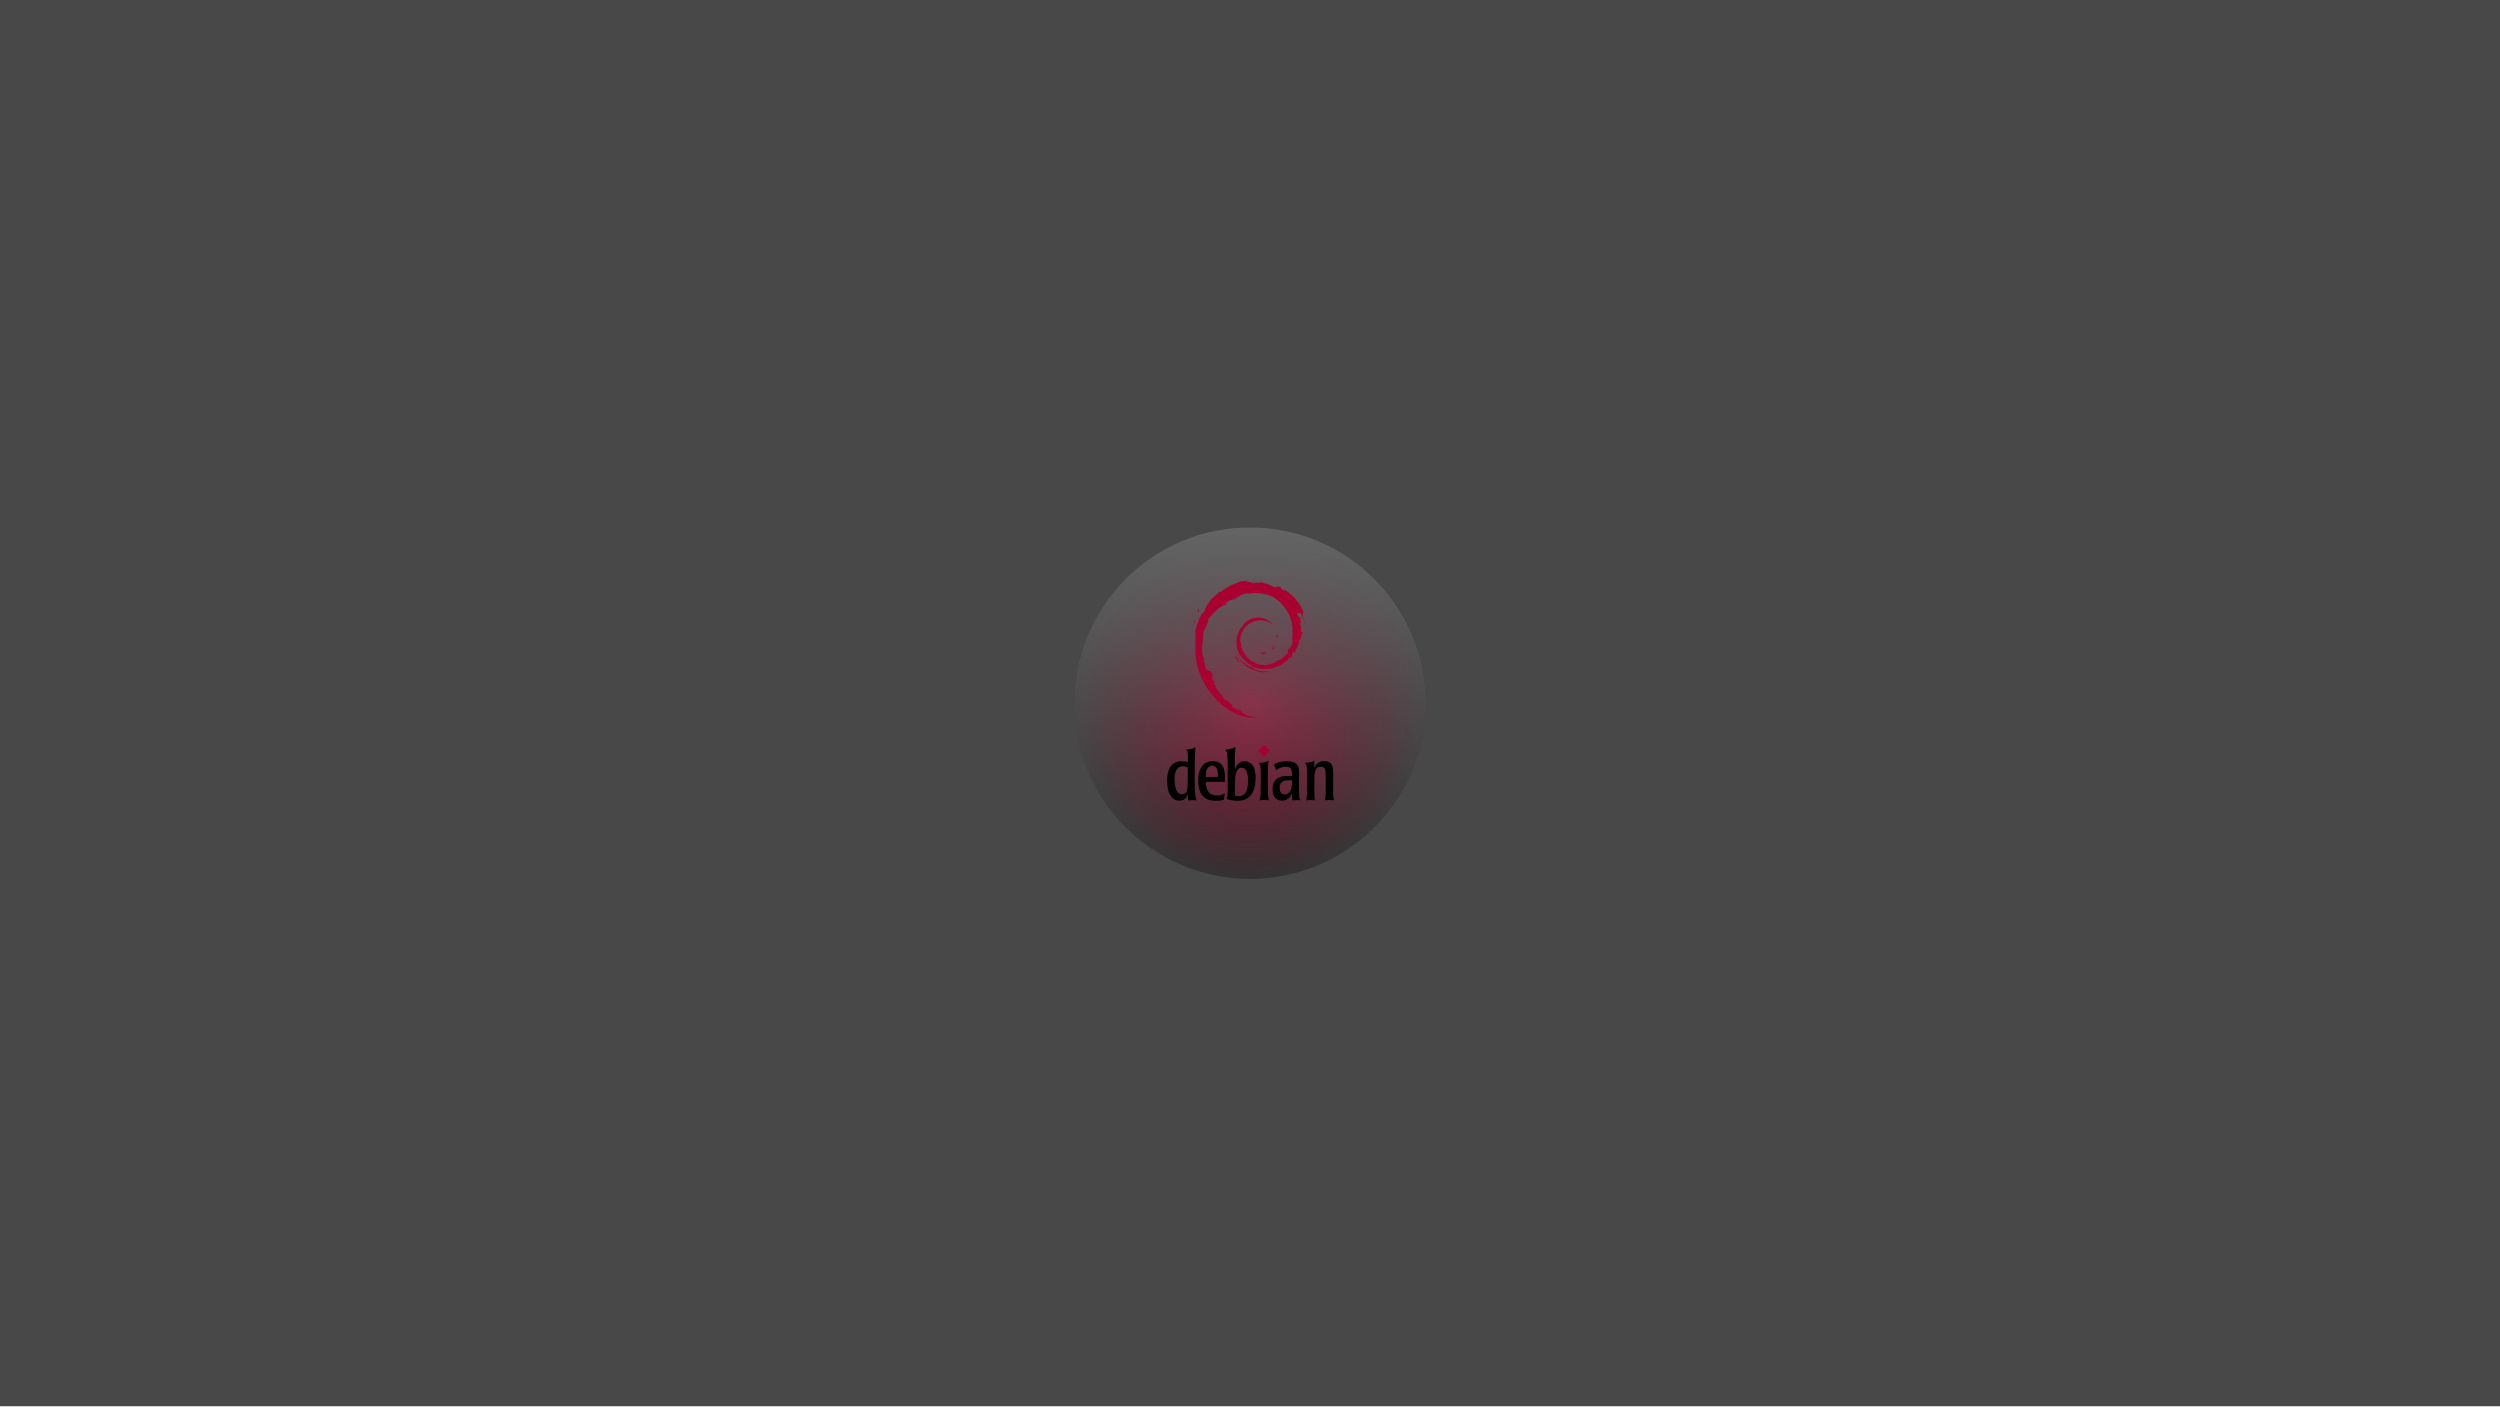
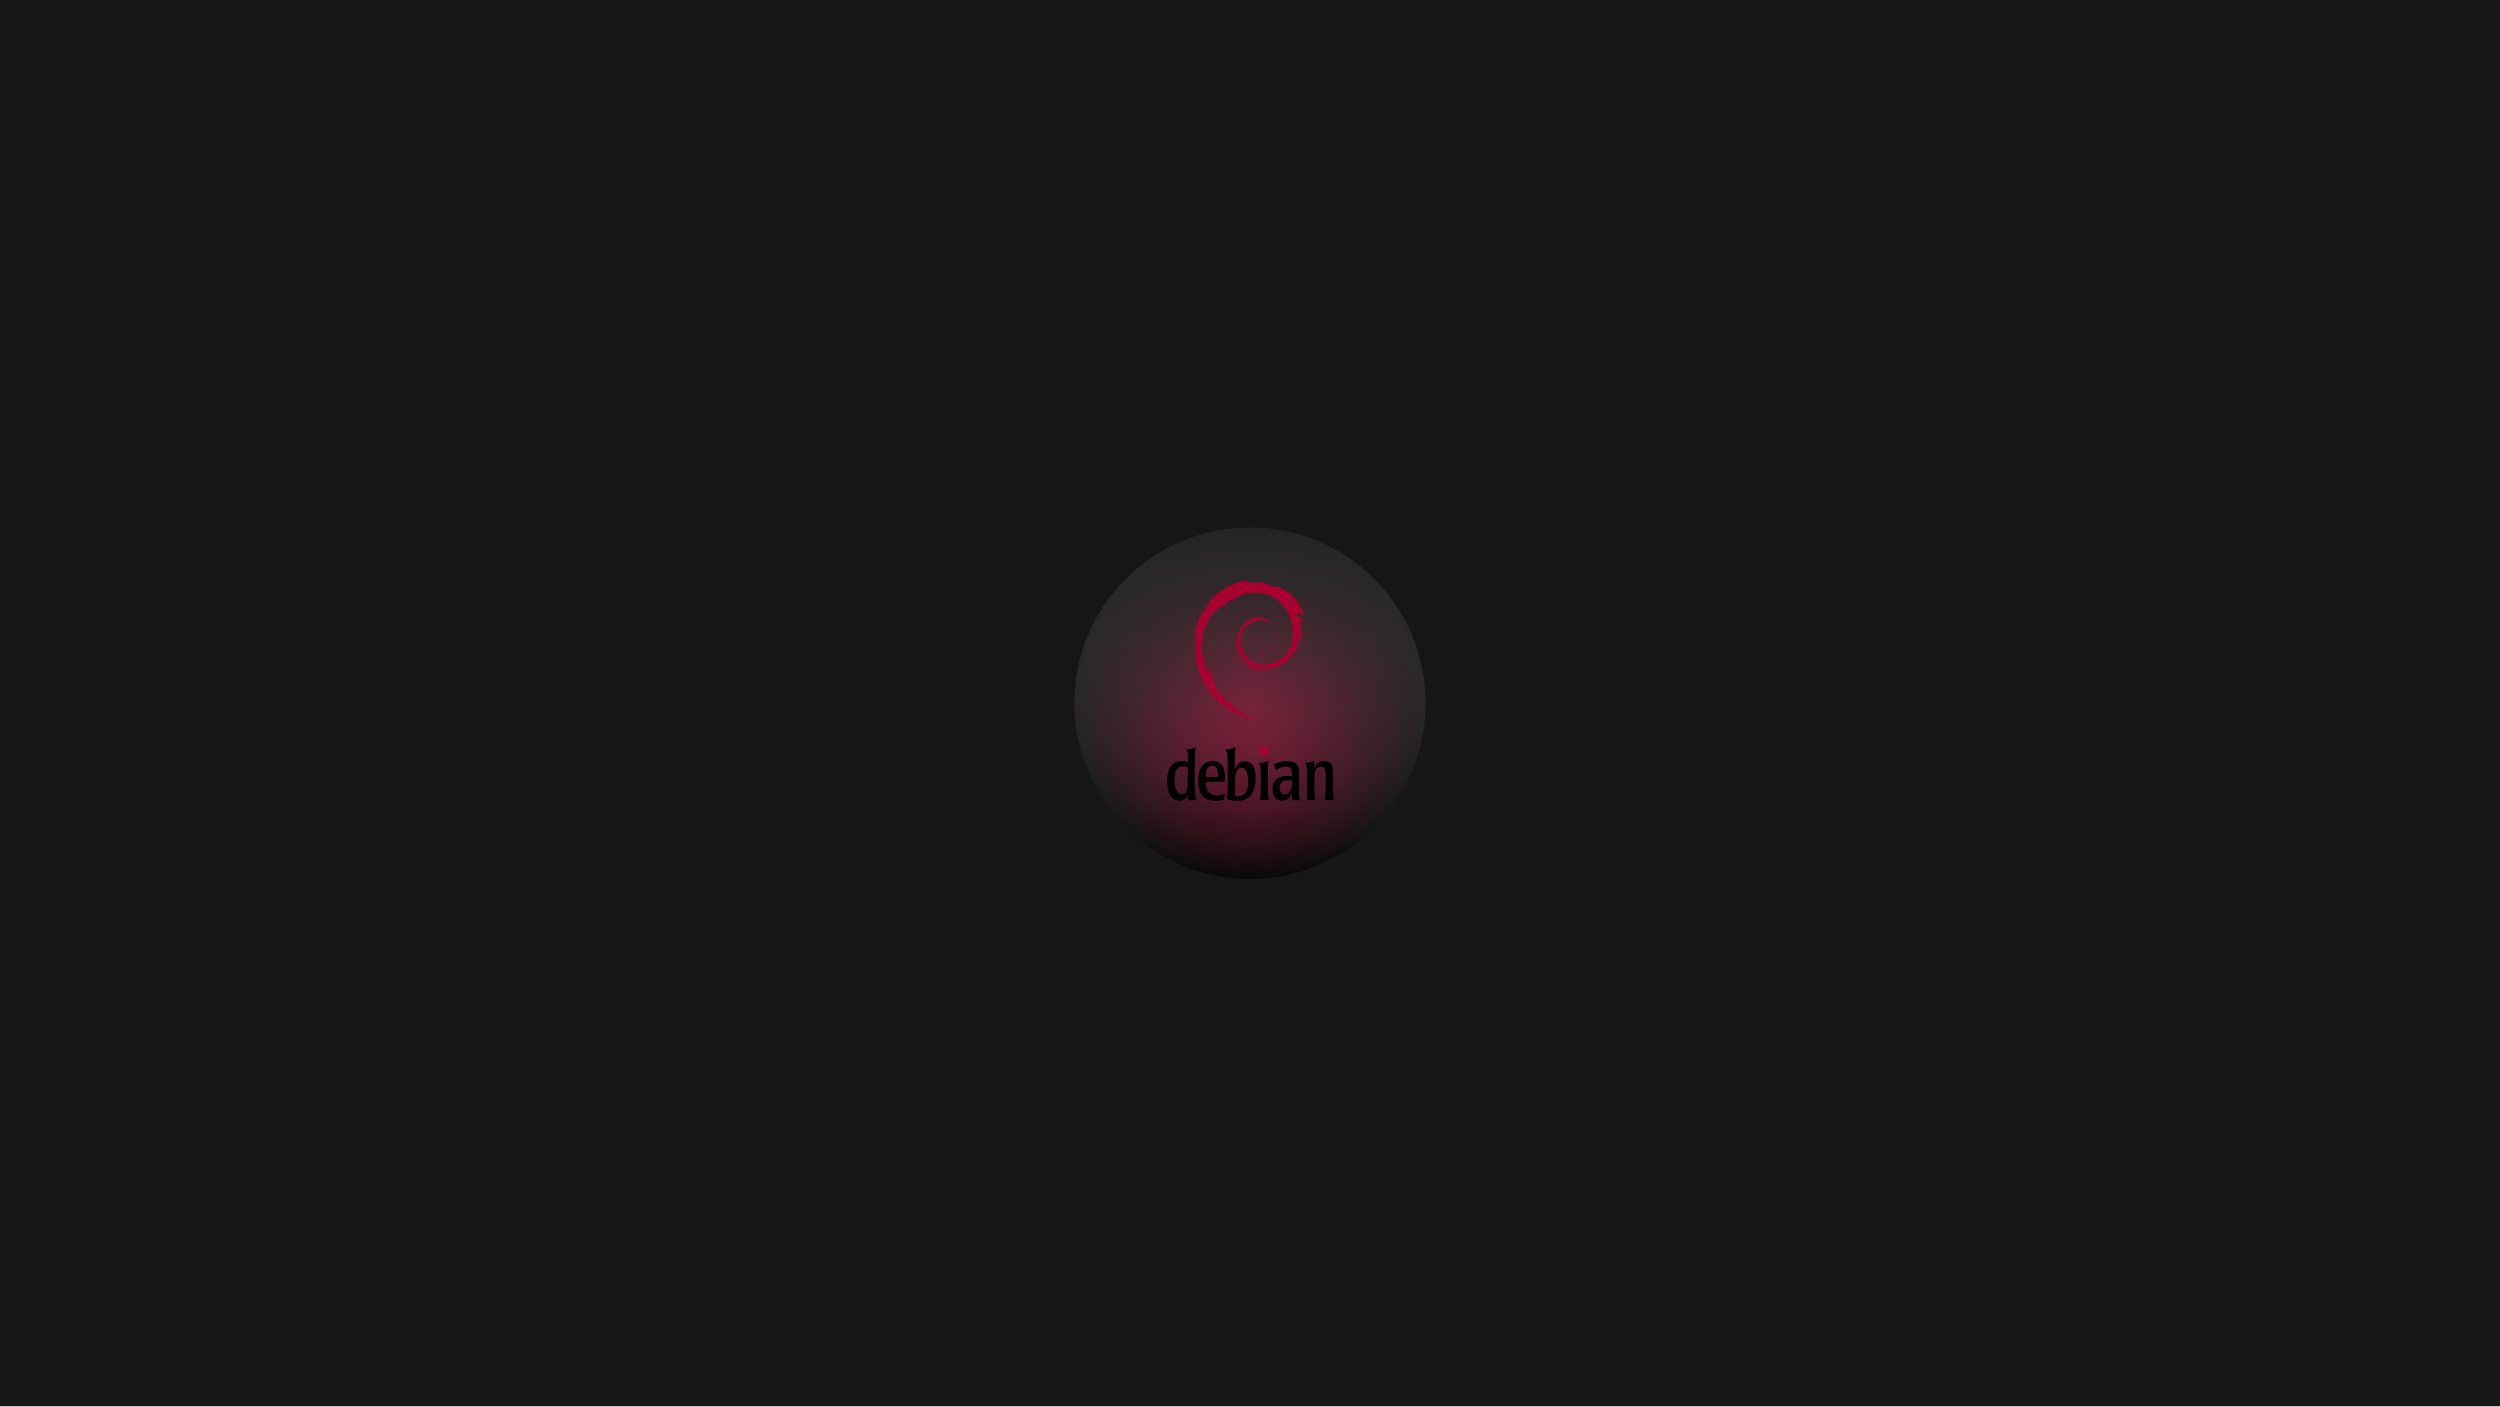
<svg xmlns="http://www.w3.org/2000/svg" xmlns:ns1="http://www.openswatchbook.org/uri/2009/osb" xmlns:xlink="http://www.w3.org/1999/xlink" id="svg3004" version="1.1" width="1920" height="1080" xml:space="preserve">
  <defs id="defs3008">
    <linearGradient id="linearGradient4164">
      <stop style="stop-color:#a80030;stop-opacity:1;" offset="0" id="stop4166" />
      <stop style="stop-color:#a80030;stop-opacity:0;" offset="1" id="stop4168" />
    </linearGradient>
    <linearGradient id="linearGradient5303">
      <stop style="stop-color:#f26711;stop-opacity:1;" offset="0" id="stop5305" />
      <stop style="stop-color:#f26711;stop-opacity:0;" offset="1" id="stop5307" />
    </linearGradient>
    <linearGradient id="linearGradient5267">
      <stop style="stop-color:#666666;stop-opacity:1;" offset="0" id="stop5269" />
      <stop style="stop-color:#666666;stop-opacity:0;" offset="1" id="stop5271" />
    </linearGradient>
    <linearGradient id="linearGradient5251" ns1:paint="solid">
      <stop style="stop-color:#666666;stop-opacity:1;" offset="0" id="stop5253" />
    </linearGradient>
    <linearGradient xlink:href="#linearGradient5267" id="linearGradient5273" x1="-395.365" y1="-212.642" x2="4.763" y2="-212.642" gradientUnits="userSpaceOnUse" />
    <radialGradient xlink:href="#linearGradient5303" id="radialGradient5325" cx="-163.148" cy="-366.263" fx="-163.148" fy="-366.263" r="144.094" gradientTransform="matrix(1,0,0,0.9338842,0,-24.21576)" gradientUnits="userSpaceOnUse" />
    <radialGradient xlink:href="#linearGradient4164" id="radialGradient4170" cx="1447.778" cy="-272.917" fx="1447.778" fy="-272.917" r="223.333" gradientTransform="matrix(1,0,0,0.9751244,0,-6.788974)" gradientUnits="userSpaceOnUse" />
    <radialGradient xlink:href="#linearGradient4164-9" id="radialGradient4170-9" cx="1447.778" cy="-272.917" fx="1447.778" fy="-272.917" r="223.333" gradientTransform="matrix(1,0,0,0.9751244,0,-6.788974)" gradientUnits="userSpaceOnUse" />
    <linearGradient id="linearGradient4164-9">
      <stop style="stop-color:#a80030;stop-opacity:1;" offset="0" id="stop4166-0" />
      <stop style="stop-color:#a80030;stop-opacity:0;" offset="1" id="stop4168-2" />
    </linearGradient>
    <radialGradient r="223.333" fy="-272.917" fx="1447.778" cy="-272.917" cx="1447.778" gradientTransform="matrix(1,0,0,0.9751244,0,-6.788974)" gradientUnits="userSpaceOnUse" id="radialGradient4206" xlink:href="#linearGradient4164-9" />
    <radialGradient xlink:href="#linearGradient4164" id="radialGradient14319" gradientUnits="userSpaceOnUse" gradientTransform="matrix(1,0,0,0.9751244,0,-6.788974)" cx="1447.778" cy="-272.917" fx="1447.778" fy="-272.917" r="223.333" />
    <linearGradient xlink:href="#linearGradient5267" id="linearGradient14321" gradientUnits="userSpaceOnUse" x1="-395.365" y1="-212.642" x2="4.763" y2="-212.642" />
    <linearGradient xlink:href="#linearGradient5267" id="linearGradient14345" gradientUnits="userSpaceOnUse" x1="-395.365" y1="-212.642" x2="4.763" y2="-212.642" />
    <radialGradient xlink:href="#linearGradient4164" id="radialGradient14347" gradientUnits="userSpaceOnUse" gradientTransform="matrix(1,0,0,0.9751244,0,-6.788974)" cx="1447.778" cy="-272.917" fx="1447.778" fy="-272.917" r="223.333" />
    <radialGradient xlink:href="#linearGradient4164" id="radialGradient14931" gradientUnits="userSpaceOnUse" gradientTransform="matrix(1,0,0,0.9751244,0,-6.788974)" cx="1447.778" cy="-272.917" fx="1447.778" fy="-272.917" r="223.333" />
    <linearGradient xlink:href="#linearGradient5267" id="linearGradient14933" gradientUnits="userSpaceOnUse" x1="-395.365" y1="-212.642" x2="4.763" y2="-212.642" />
    <radialGradient xlink:href="#linearGradient4164" id="radialGradient14961" gradientUnits="userSpaceOnUse" gradientTransform="matrix(1,0,0,0.9751244,0,-6.788974)" cx="1447.778" cy="-272.917" fx="1447.778" fy="-272.917" r="223.333" />
    <linearGradient xlink:href="#linearGradient5267" id="linearGradient14963" gradientUnits="userSpaceOnUse" x1="-395.365" y1="-212.642" x2="4.763" y2="-212.642" />
    <radialGradient xlink:href="#linearGradient4164" id="radialGradient14989" gradientUnits="userSpaceOnUse" gradientTransform="matrix(1,0,0,0.9751244,0,-6.788974)" cx="1447.778" cy="-272.917" fx="1447.778" fy="-272.917" r="223.333" />
    <linearGradient xlink:href="#linearGradient5267" id="linearGradient14991" gradientUnits="userSpaceOnUse" x1="-395.365" y1="-212.642" x2="4.763" y2="-212.642" />
    <linearGradient xlink:href="#linearGradient5267" id="linearGradient15015" gradientUnits="userSpaceOnUse" x1="-395.365" y1="-212.642" x2="4.763" y2="-212.642" />
    <linearGradient xlink:href="#linearGradient5267" id="linearGradient3725" gradientUnits="userSpaceOnUse" x1="-395.365" y1="-212.642" x2="4.763" y2="-212.642" />
    <radialGradient r="125.556" fy="-292.917" fx="-318.889" cy="-292.917" cx="-318.889" gradientTransform="matrix(1,0,0,1.061947,0,18.14526)" gradientUnits="userSpaceOnUse" id="radialGradient3812" xlink:href="#linearGradient3787-8" />
    <linearGradient id="linearGradient3787-8">
      <stop style="stop-color:#000000;stop-opacity:1;" offset="0" id="stop3789-9" />
      <stop style="stop-color:#000000;stop-opacity:0;" offset="1" id="stop3791-4" />
    </linearGradient>
    <radialGradient r="125.556" fy="-292.917" fx="-318.889" cy="-292.917" cx="-318.889" gradientTransform="matrix(1,0,0,1.061947,0,18.14526)" gradientUnits="userSpaceOnUse" id="radialGradient6789" xlink:href="#linearGradient3787-8" />
    <radialGradient xlink:href="#linearGradient3787-8" id="radialGradient4790" gradientUnits="userSpaceOnUse" gradientTransform="matrix(1,0,0,1.061947,0,18.14526)" cx="-318.889" cy="-292.917" fx="-318.889" fy="-292.917" r="125.556" />
    <radialGradient xlink:href="#linearGradient4164" id="radialGradient4792" gradientUnits="userSpaceOnUse" gradientTransform="matrix(1,0,0,0.9751244,0,-6.788974)" cx="1447.778" cy="-272.917" fx="1447.778" fy="-272.917" r="223.333" />
    <linearGradient xlink:href="#linearGradient5267" id="linearGradient4794" gradientUnits="userSpaceOnUse" x1="-395.365" y1="-212.642" x2="4.763" y2="-212.642" />
    <radialGradient xlink:href="#linearGradient3787-8-7" id="radialGradient3863" gradientUnits="userSpaceOnUse" gradientTransform="matrix(1,0,0,1.061947,0,18.14526)" cx="-318.889" cy="-292.917" fx="-318.889" fy="-292.917" r="125.556" />
    <linearGradient id="linearGradient3787-8-7">
      <stop style="stop-color:#000000;stop-opacity:1;" offset="0" id="stop3789-9-5" />
      <stop style="stop-color:#000000;stop-opacity:0;" offset="1" id="stop3791-4-4" />
    </linearGradient>
    <radialGradient xlink:href="#linearGradient4164-0" id="radialGradient3861" gradientUnits="userSpaceOnUse" gradientTransform="matrix(1,0,0,0.9751244,0,-6.788974)" cx="1447.778" cy="-272.917" fx="1447.778" fy="-272.917" r="223.333" />
    <linearGradient id="linearGradient4164-0">
      <stop style="stop-color:#a80030;stop-opacity:1;" offset="0" id="stop4166-3" />
      <stop style="stop-color:#a80030;stop-opacity:0;" offset="1" id="stop4168-7" />
    </linearGradient>
    <linearGradient xlink:href="#linearGradient5267-6" id="linearGradient3859" gradientUnits="userSpaceOnUse" x1="-395.365" y1="-212.642" x2="4.763" y2="-212.642" />
    <linearGradient id="linearGradient5267-6">
-       <stop style="stop-color:#646464;stop-opacity:1;" offset="0" id="stop5269-4" />
+       <stop style="stop-color:#242424;stop-opacity:1;" offset="0" id="stop5269-4" />
      <stop style="stop-color:#666666;stop-opacity:0;" offset="1" id="stop5271-5" />
    </linearGradient>
+     <linearGradient xlink:href="#linearGradient5267-6" id="linearGradient3851" gradientUnits="userSpaceOnUse" x1="-395.365" y1="-212.642" x2="4.763" y2="-212.642" />
+     <radialGradient xlink:href="#linearGradient4164-0" id="radialGradient3853" gradientUnits="userSpaceOnUse" gradientTransform="matrix(1,0,0,0.9751244,0,-6.788974)" cx="1447.778" cy="-272.917" fx="1447.778" fy="-272.917" r="223.333" />
+     <radialGradient xlink:href="#linearGradient3787-8-7" id="radialGradient3855" gradientUnits="userSpaceOnUse" gradientTransform="matrix(1,0,0,1.061947,0,18.14526)" cx="-318.889" cy="-292.917" fx="-318.889" fy="-292.917" r="125.556" />
  </defs>
  <g id="g3012" transform="matrix(1.25,0,0,-1.25,0,1080)">
-     <rect style="fill:#484848;fill-opacity:1;stroke:none" id="rect3036" width="1536" height="864" x="0" y="-864" transform="scale(1,-1)" />
-     <g transform="translate(660,949.8897)" id="g3865">
-       <path transform="matrix(1.08777,0,0,-1.008,253.295,-858.2697)" d="m -34.286,-337.679 c 0,59.173 -44.452,107.143 -99.286,107.143 -54.834,0 -99.286,-47.969 -99.286,-107.143 0,-59.173 44.452,-107.143 99.286,-107.143 54.834,0 99.286,47.969 99.286,107.143 z" id="path3219" style="fill:#323232;fill-opacity:1;fill-rule:nonzero;stroke:none" />
-       <path transform="matrix(0,0.860177,0.81,0,345.2625,-243.5889)" d="m -193.333,-292.917 c 0,73.638 -56.213,133.333 -125.556,133.333 -69.342,0 -125.556,-59.695 -125.556,-133.333 0,-73.638 56.213,-133.333 125.556,-133.333 69.342,0 125.556,59.695 125.556,133.333 z" id="path5277-0-3" style="opacity:0.75;fill:url(#radialGradient3863);fill-opacity:1;fill-rule:evenodd;stroke:none" />
-       <path transform="matrix(0.4835821,0,0,-0.4959184,-592.1194,-653.2341)" d="m 1671.111,-272.917 c 0,120.275 -99.99,217.778 -223.333,217.778 -123.344,0 -223.333,-97.502 -223.333,-217.778 0,-120.275 99.99,-217.778 223.333,-217.778 123.344,0 223.333,97.502 223.333,217.778 z" id="path4162-8" style="fill:url(#radialGradient3861);fill-opacity:1;fill-rule:nonzero;stroke:none" />
-       <path transform="matrix(0,-0.5398262,-0.5813513,0,-15.61974,-623.3183)" d="m 4.763,-212.642 c 0,102.6 -89.572,185.774 -200.064,185.774 -110.493,0 -200.064,-83.174 -200.064,-185.774 0,-102.6 89.572,-185.774 200.064,-185.774 110.493,0 200.064,83.174 200.064,185.774 z" id="path3806-5" style="fill:url(#linearGradient3859);fill-opacity:1;fill-rule:evenodd;stroke:none" />
-       <g transform="matrix(0.9444422,0,0,0.9444444,409.9989,-619.4453)" id="g14886-9">
+     <rect style="fill:#161616;fill-opacity:1;stroke:none" id="rect3036" width="1536" height="864" x="0" y="-864" transform="scale(1,-1)" />
+     <g id="g3829">
+       <path transform="matrix(1.08777,0,0,-1.008,913.295,91.62002)" d="m -34.286,-337.679 c 0,59.173 -44.452,107.143 -99.286,107.143 -54.834,0 -99.286,-47.969 -99.286,-107.143 0,-59.173 44.452,-107.143 99.286,-107.143 54.834,0 99.286,47.969 99.286,107.143 z" id="path3219" style="fill:#080808;fill-opacity:1;fill-rule:nonzero;stroke:none" />
+       <path transform="matrix(0,0.860177,0.81,0,1005.263,706.3009)" d="m -193.333,-292.917 a 125.556,133.333 0 1 1 -251.111,0 125.556,133.333 0 1 1 251.111,0 z" id="path5277-0-3" style="opacity:0.75;fill:url(#radialGradient3855);fill-opacity:1;fill-rule:evenodd;stroke:none" />
+       <path transform="matrix(0.4835821,0,0,-0.4959184,67.88056,296.6556)" d="m 1671.111,-272.917 a 223.333,217.778 0 1 1 -446.667,0 223.333,217.778 0 1 1 446.667,0 z" id="path4162-8" style="fill:url(#radialGradient3853);fill-opacity:1;fill-rule:nonzero;stroke:none" />
+       <path transform="matrix(0,-0.5398262,-0.5813513,0,644.3803,326.5714)" d="m 4.763,-212.642 a 200.064,185.774 0 1 1 -400.129,0 200.064,185.774 0 1 1 400.129,0 z" id="path3806-5" style="fill:url(#linearGradient3851);fill-opacity:1;fill-rule:evenodd;stroke:none" />
+       <g transform="matrix(0.9444422,0,0,0.9444444,1069.999,330.4444)" id="g14886-9">
        <path style="fill:#a80030" d="m -312.757,140.399 c -1.493,-0.02 0.281,-0.767 2.23,-1.068 0.541,0.422 1.026,0.845 1.462,1.259 -1.212,-0.297 -2.447,-0.304 -3.692,-0.191" id="path3220-5" />
        <path style="fill:#a80030" d="m -304.748,142.396 c 0.892,1.228 1.54,2.571 1.768,3.959 -0.201,-0.989 -0.735,-1.843 -1.243,-2.746 -2.79,-1.757 -0.264,1.043 -0.002,2.109 -2.999,-3.78 -0.414,-2.266 -0.524,-3.322" id="path3222-3" />
        <path style="fill:#a80030" d="m -301.787,150.093 c 0.182,2.689 -0.529,1.837 -0.767,0.813 0.278,-0.146 0.499,-1.896 0.767,-0.813" id="path3224-5" />
        <path style="fill:#a80030" d="m -318.42,186.838 c 0.797,-0.142 1.722,-0.252 1.59,-0.443 0.875,0.193 1.072,0.367 -1.59,0.443" id="path3226-4" />
        <path style="fill:#a80030" d="m -316.829,186.395 -0.56,-0.117 0.523,0.048 0.038,0.069" id="path3228-6" />
        <path style="fill:#a80030" d="m -291.983,149.074 c 0.09,-2.414 -0.704,-3.587 -1.423,-5.661 l -1.292,-0.642 c -1.056,-2.052 0.105,-1.303 -0.651,-2.934 -1.65,-1.466 -5.001,-4.585 -6.074,-4.871 -0.784,0.017 0.531,0.925 0.702,1.28 -2.207,-1.515 -1.771,-2.274 -5.147,-3.196 l -0.098,0.221 c -8.322,-3.916 -19.884,3.843 -19.732,14.43 -0.088,-0.671 -0.253,-0.504 -0.437,-0.773 -0.43,5.446 2.516,10.916 7.483,13.153 4.859,2.404 10.554,1.419 14.032,-1.827 -1.91,2.504 -5.716,5.158 -10.223,4.912 -4.417,-0.072 -8.55,-2.878 -9.929,-5.927 -2.262,-1.424 -2.526,-5.491 -3.511,-6.236 -1.328,-9.751 2.495,-13.962 8.962,-18.919 1.015,-0.685 0.286,-0.79 0.422,-1.312 -2.148,1.005 -4.114,2.524 -5.733,4.383 0.859,-1.256 1.785,-2.477 2.983,-3.436 -2.027,0.684 -4.734,4.909 -5.522,5.08 3.492,-6.252 14.165,-10.965 19.757,-8.626 -2.588,-0.096 -5.874,-0.053 -8.779,1.021 -1.224,0.628 -2.881,1.928 -2.585,2.171 7.629,-2.848 15.508,-2.156 22.108,3.134 1.68,1.309 3.515,3.534 4.045,3.564 -0.798,-1.201 0.137,-0.577 -0.477,-1.637 1.67,2.699 -0.728,1.099 1.728,4.66 l 0.907,-1.249 c -0.34,2.242 2.782,4.961 2.465,8.504 0.716,1.083 0.798,-1.167 0.039,-3.659 1.054,2.764 0.279,3.209 0.548,5.491 0.291,-0.767 0.677,-1.582 0.874,-2.392 -0.687,2.673 0.702,4.499 1.048,6.052 -0.342,0.15 -1.06,-1.181 -1.226,1.974 0.025,1.371 0.383,0.718 0.52,1.056 -0.268,0.155 -0.974,1.206 -1.403,3.221 0.309,0.475 0.831,-1.228 1.255,-1.297 -0.273,1.602 -0.741,2.823 -0.761,4.053 -1.239,2.588 -0.439,-0.346 -1.442,1.111 -1.319,4.11 1.093,0.954 1.257,2.82 1.996,-2.892 3.134,-7.378 3.659,-9.236 -0.4,2.265 -1.044,4.46 -1.832,6.583 0.608,-0.257 -0.978,4.659 0.79,1.404 -1.887,6.939 -8.071,13.423 -13.76,16.464 0.694,-0.636 1.573,-1.436 1.259,-1.562 -2.831,1.683 -2.334,1.816 -2.739,2.528 -2.303,0.938 -2.457,-0.077 -3.98,-0.002 -4.346,2.306 -5.183,2.061 -9.183,3.504 l 0.182,-0.851 c -2.878,0.959 -3.354,-0.362 -6.464,-0.002 -0.189,0.147 0.997,0.536 1.974,0.676 -2.783,-0.368 -2.654,0.549 -5.377,-0.101 0.67,0.471 1.382,0.783 2.097,1.183 -2.269,-0.138 -5.419,-1.321 -4.447,-0.244 -3.702,-1.652 -10.277,-3.971 -13.966,-7.431 l -0.116,0.775 c -1.69,-2.029 -7.372,-6.06 -7.825,-8.691 l -0.453,-0.105 c -0.878,-1.49 -1.449,-3.177 -2.146,-4.709 -1.15,-1.961 -1.686,-0.755 -1.523,-1.063 -2.263,-4.588 -3.389,-8.442 -4.359,-11.605 0.691,-1.034 0.017,-6.226 0.278,-10.381 -1.135,-20.525 14.405,-40.452 31.391,-45.052 2.49,-0.892 6.191,-0.86 9.34,-0.948 -3.715,1.063 -4.194,0.562 -7.815,1.824 -2.611,1.231 -3.182,2.635 -5.032,4.24 l 0.732,-1.294 c -3.627,1.284 -2.109,1.589 -5.06,2.523 l 0.782,1.02 c -1.176,0.09 -3.114,1.98 -3.644,3.03 l -1.287,-0.051 c -1.545,1.904 -2.369,3.28 -2.308,4.346 l -0.416,-0.741 c -0.471,0.808 -5.686,7.151 -2.98,5.675 -0.503,0.458 -1.171,0.746 -1.895,2.064 l 0.55,0.628 c -1.3,1.675 -2.396,3.822 -2.312,4.538 0.694,-0.937 1.176,-1.113 1.653,-1.274 -3.288,8.157 -3.473,0.449 -5.962,8.302 l 0.526,0.042 c -0.403,0.61 -0.649,1.269 -0.973,1.917 l 0.23,2.283 c -2.366,2.733 -0.661,11.634 -0.319,16.515 0.235,1.984 1.975,4.097 3.297,7.411 l -0.805,0.138 c 1.541,2.686 8.794,10.789 12.155,10.373 1.627,2.044 -0.324,0.008 -0.642,0.522 3.576,3.7 4.7,2.614 7.112,3.28 2.601,1.544 -2.233,-0.603 -1,0.588 4.499,1.148 3.187,2.612 9.055,3.194 0.619,-0.352 -1.436,-0.543 -1.951,-1 3.747,1.834 11.858,1.416 17.129,-1.017 6.111,-2.858 12.982,-11.304 13.254,-19.249 l 0.309,-0.083 c -0.156,-3.159 0.484,-6.813 -0.626,-10.168 l 0.75,1.59" id="path3230-6" />
        <path style="fill:#a80030" d="m -329.053,138.351 -0.211,-1.046 c 0.982,-1.334 1.761,-2.778 3.013,-3.817 -0.901,1.757 -1.57,2.484 -2.802,4.864" id="path3232-7" />
        <path style="fill:#a80030" d="m -326.734,138.44 c -0.52,0.575 -0.825,1.267 -1.171,1.954 0.33,-1.21 1.005,-2.25 1.631,-3.309 l -0.461,1.355" id="path3234-8" />
        <path style="fill:#a80030" d="m -285.688,147.362 -0.219,-0.551 c -0.402,-2.855 -1.272,-5.681 -2.603,-8.301 1.471,2.764 2.419,5.789 2.821,8.853" id="path3236-2" />
        <path style="fill:#a80030" d="m -318.123,187.554 c 1.008,0.369 2.48,0.203 3.553,0.446 -1.397,-0.117 -2.786,-0.187 -4.158,-0.362 l 0.605,-0.084" id="path3238-4" />
        <path style="fill:#a80030" d="m -353.562,168.71 c 0.233,-2.152 -1.619,-2.988 0.41,-1.568 1.089,2.452 -0.424,0.676 -0.41,1.568" id="path3240-7" />
        <path style="fill:#a80030" d="m -355.948,158.745 c 0.469,1.436 0.552,2.297 0.731,3.129 -1.292,-1.652 -0.595,-2.005 -0.731,-3.129" id="path3242-7" />
        <path d="m -360.246,62.609 c -0.045,-0.047 -0.045,-7.499 -0.138,-9.444 -0.092,-1.573 -0.232,-4.952 -3.565,-4.952 -3.426,0 -4.259,3.935 -4.537,5.647 -0.324,1.898 -0.324,3.474 -0.324,4.166 0,2.223 0.139,8.428 5.37,8.428 1.575,0 2.454,-0.465 3.148,-0.833 l 0.045,-3.011 z m -13.425,-5.464 c 0,-13.054 6.945,-13.054 7.963,-13.054 2.87,0 4.723,1.575 5.509,4.305 l 0.093,-4.119 c 0.88,0.047 1.759,0.139 3.194,0.139 0.51,0 0.925,0 1.297,-0.047 0.371,0 0.74,-0.045 1.157,-0.092 -0.74,1.481 -1.296,4.814 -1.296,12.038 0,7.037 0,18.934 0.601,22.545 -1.665,-0.788 -3.102,-1.298 -6.25,-1.575 1.25,-1.343 1.25,-2.037 1.25,-8.147 -0.878,0.277 -1.99,0.601 -3.888,0.601 -8.286,-9.99e-4 -9.629,-7.223 -9.629,-12.595" id="path3244-9" />
        <path d="m -348.563,59.509 c 0.047,3.842 0.834,7.268 4.12,7.268 3.612,0 3.887,-3.98 3.796,-7.268 h -7.916 z m 12.499,-0.465 c 0,5.417 -1.064,10.742 -7.916,10.742 -9.443,0 -9.443,-10.465 -9.443,-12.685 0,-9.397 4.212,-13.101 11.296,-13.101 3.146,0 4.676,0.461 5.509,0.694 -0.046,1.666 0.185,2.731 0.465,4.166 -0.974,-0.603 -2.224,-1.39 -5.001,-1.39 -7.222,0 -7.315,6.576 -7.315,8.844 h 12.317 l 0.09,2.729" id="path3246-7" />
        <path d="m -321.004,57.054 c 0,-4.305 -0.786,-10.093 -6.156,-10.093 -0.741,0 -1.666,0.141 -2.268,0.279 -0.093,1.666 -0.093,4.537 -0.093,7.87 0,3.982 0.416,6.062 0.741,7.084 0.971,3.286 3.147,3.331 3.563,3.331 3.519,0 4.213,-4.861 4.213,-8.47 z M -334.289,52.008 c 0,-3.427 0,-5.37 -0.555,-6.851 1.898,-0.741 4.258,-1.157 7.084,-1.157 1.805,0 7.037,0 9.86,5.786 1.343,2.686 1.805,6.297 1.805,9.029 0,1.666 -0.186,5.323 -1.528,7.639 -1.295,2.174 -3.379,3.286 -5.6,3.286 -4.445,0 -5.741,-3.704 -6.434,-5.602 0,2.361 0.045,10.601 0.415,14.814 -3.008,-1.39 -4.862,-1.62 -6.851,-1.805 1.805,-0.739 1.805,-3.798 1.805,-13.751 V 52.008" id="path3248-0" />
        <path d="m -307.196,44.277 c -0.927,0.139 -1.577,0.232 -2.919,0.232 -1.479,0 -2.5,-0.094 -3.563,-0.232 0.463,0.88 0.647,1.298 0.786,4.305 0.186,4.121 0.232,15.14 -0.092,17.455 -0.232,1.76 -0.647,2.037 -1.296,2.5 3.796,0.371 4.861,0.647 6.619,1.481 -0.369,-2.035 -0.418,-3.056 -0.418,-6.156 -0.091,-15.974 -0.138,-17.686 0.882,-19.584" id="path3250-1" />
        <path d="m -292.372,57.38 c -0.092,-2.917 -0.139,-4.954 -0.927,-6.574 -0.972,-2.084 -2.592,-2.686 -3.796,-2.686 -2.78,0 -3.38,2.314 -3.38,4.582 0,4.351 3.889,4.678 5.647,4.678 h 2.456 z m -12.732,-5.696 c 0,-2.917 0.88,-5.833 3.474,-7.084 1.157,-0.51 2.314,-0.51 2.686,-0.51 4.26,0 5.694,3.149 6.574,5.093 -0.047,-2.037 0,-3.286 0.139,-4.908 0.833,0.047 1.666,0.139 3.056,0.139 0.786,0 1.528,-0.092 2.314,-0.139 -0.51,0.786 -0.786,1.251 -0.927,3.056 -0.092,1.758 -0.092,3.518 -0.092,5.972 l 0.047,9.444 c 0,3.52 -0.927,6.992 -7.872,6.992 -4.582,0 -7.266,-1.39 -8.609,-2.084 0.556,-1.019 1.019,-1.896 1.435,-3.889 1.807,1.575 4.168,2.408 6.574,2.408 3.844,0 3.844,-2.547 3.844,-6.156 -0.88,0.045 -1.622,0.137 -2.872,0.137 -5.882,-9.99e-4 -9.77,-2.266 -9.77,-8.471" id="path3252-4" />
        <path d="m -265.706,48.86 c 0.047,-1.575 0.047,-3.241 0.694,-4.584 -1.02,0.092 -1.622,0.232 -3.518,0.232 -1.112,0 -1.713,-0.094 -2.594,-0.232 0.184,0.601 0.279,0.833 0.371,1.622 0.139,1.063 0.232,4.629 0.232,5.88 v 4.999 c 0,2.176 0,5.325 -0.141,6.435 -0.092,0.786 -0.322,2.915 -3.009,2.915 -2.639,0 -3.518,-1.943 -3.842,-3.518 -0.369,-1.62 -0.369,-3.38 -0.369,-10.231 0.045,-5.927 0.045,-6.48 0.508,-8.102 -0.786,0.092 -1.758,0.184 -3.147,0.184 -1.112,0 -1.852,-0.045 -2.776,-0.184 0.324,0.741 0.51,1.112 0.601,3.704 0.094,2.547 0.279,15.047 -0.141,18.008 -0.23,1.807 -0.694,2.223 -1.202,2.686 3.751,0.186 4.952,0.788 6.111,1.388 v -4.906 c 0.554,1.437 1.711,4.631 6.342,4.631 5.788,0 5.833,-4.213 5.88,-6.99 V 48.86" id="path3254-6" />
        <path style="fill:#a80030" d="m -306.806,76.569 -3.834,-3.832 -3.832,3.832 3.832,3.832 3.834,-3.832" id="path3256-6" />
      </g>
    </g>
  </g>
</svg>
